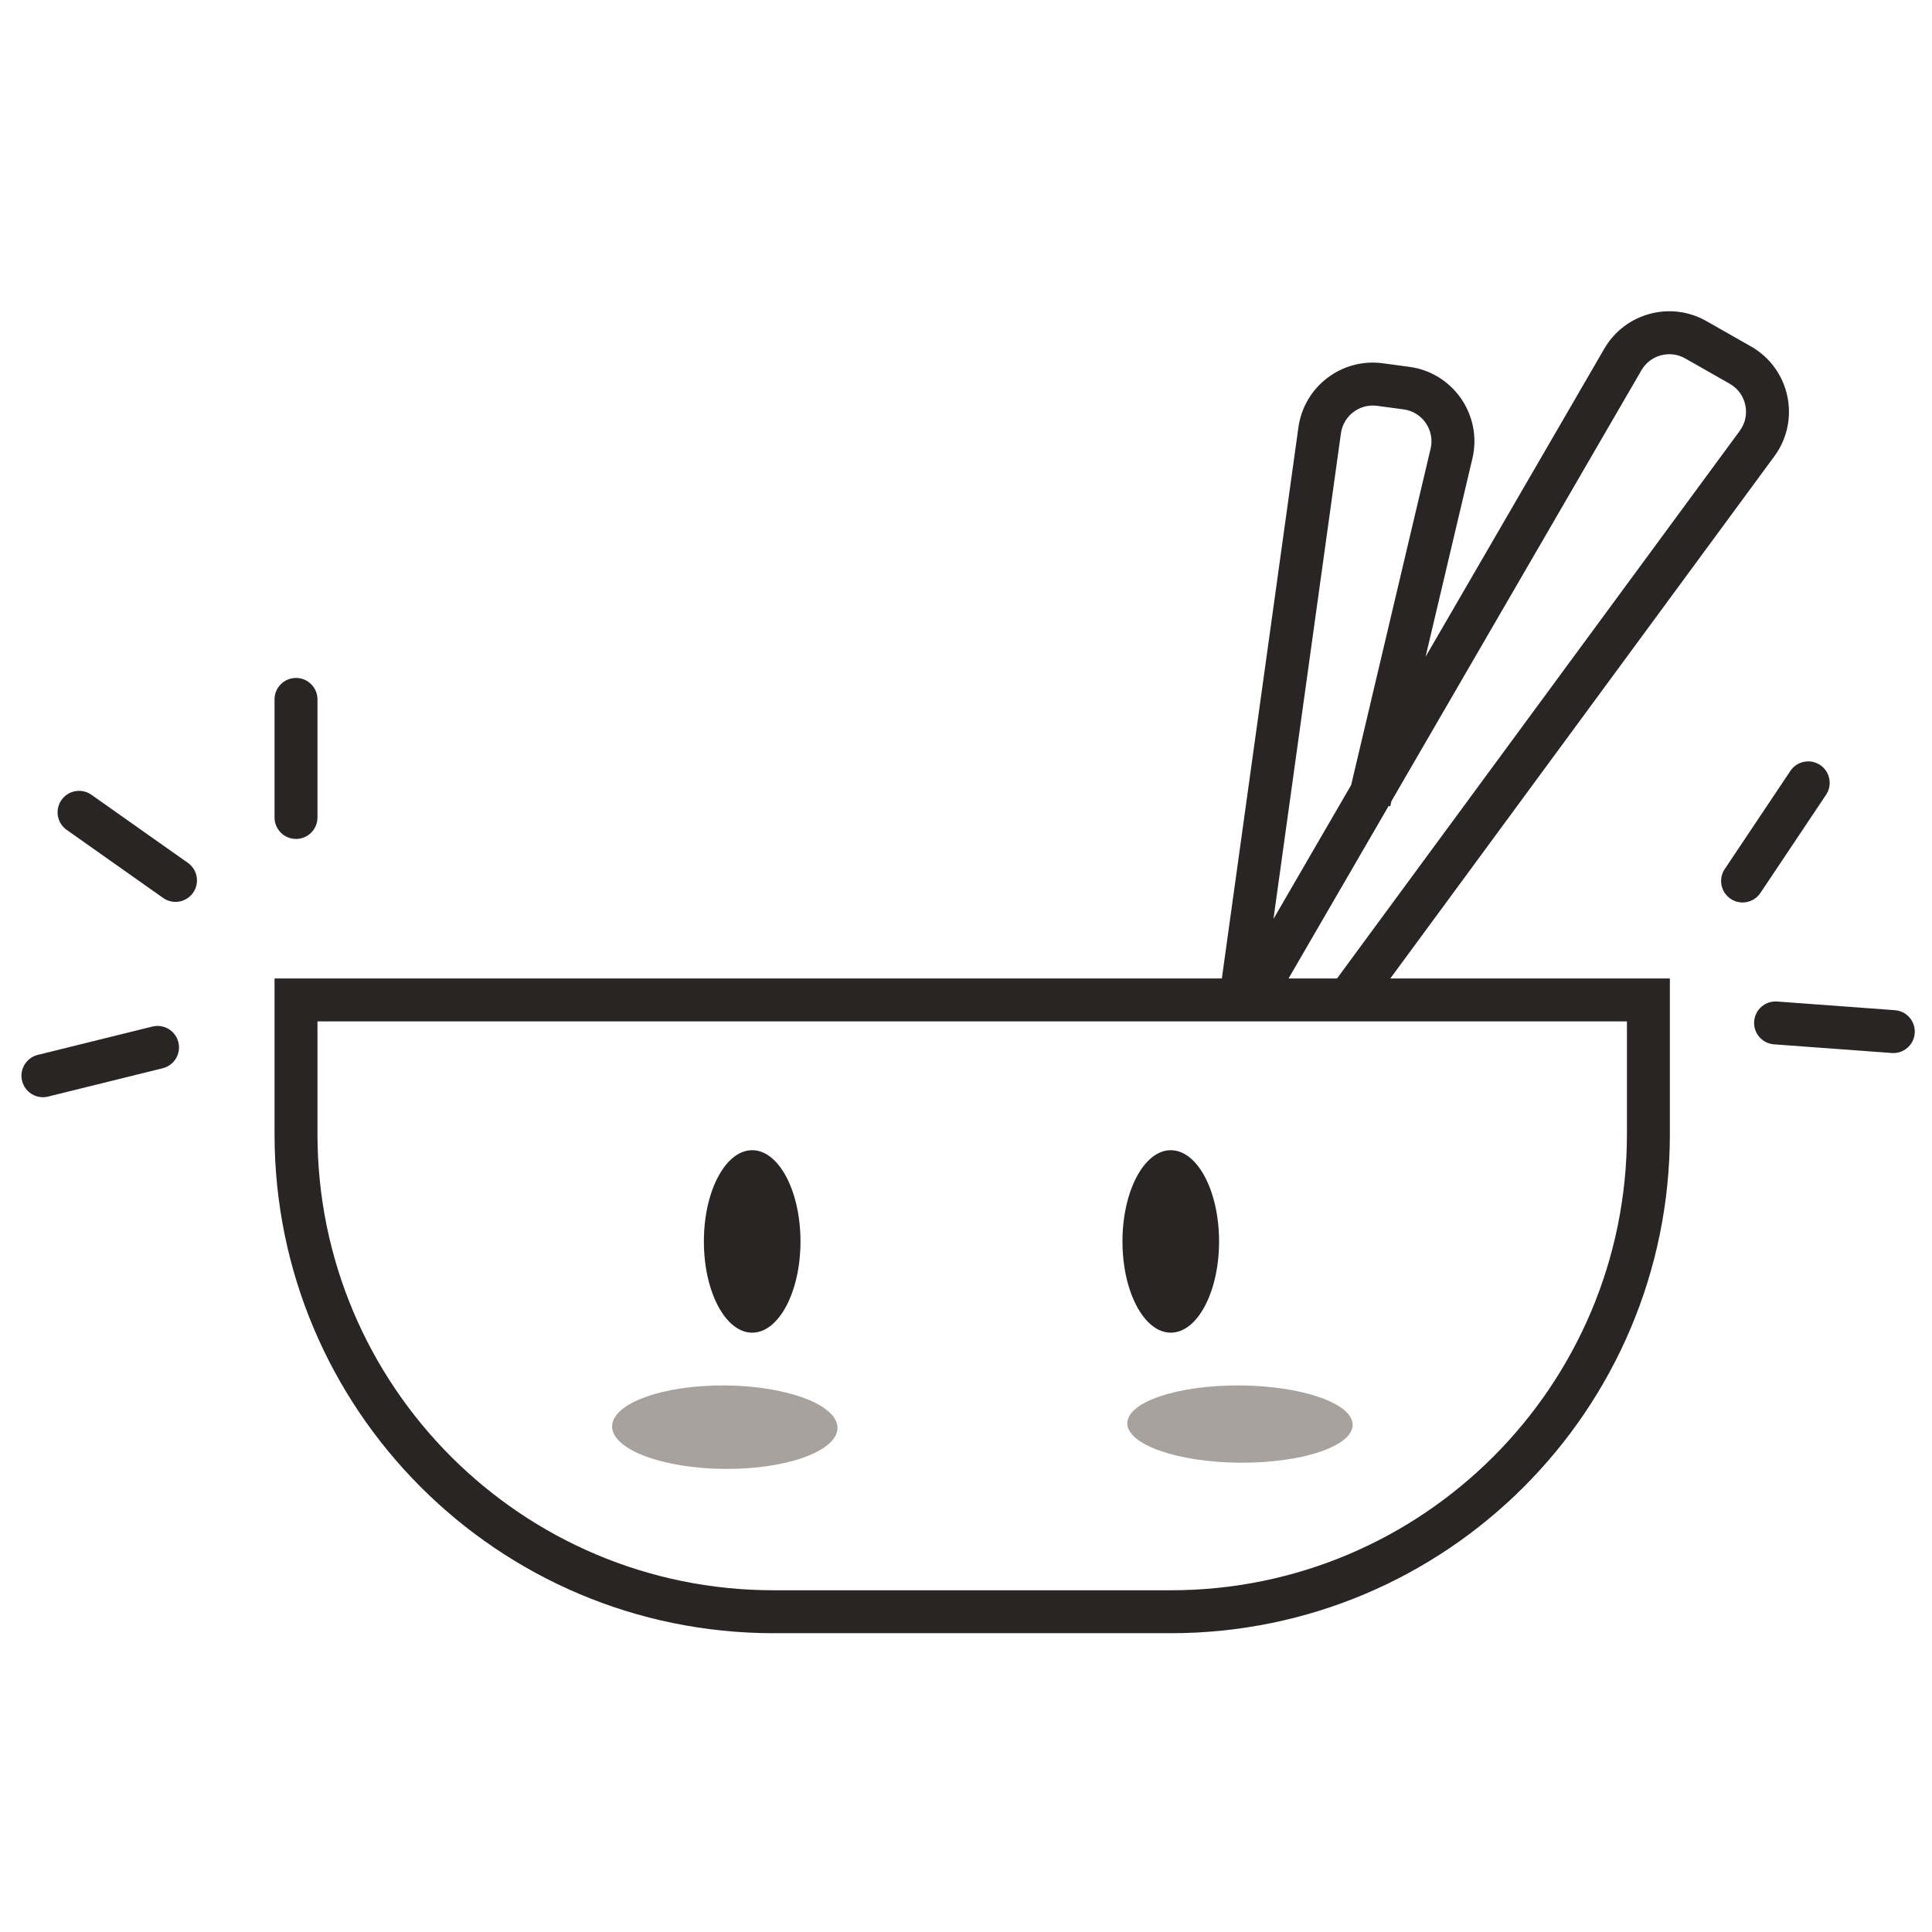
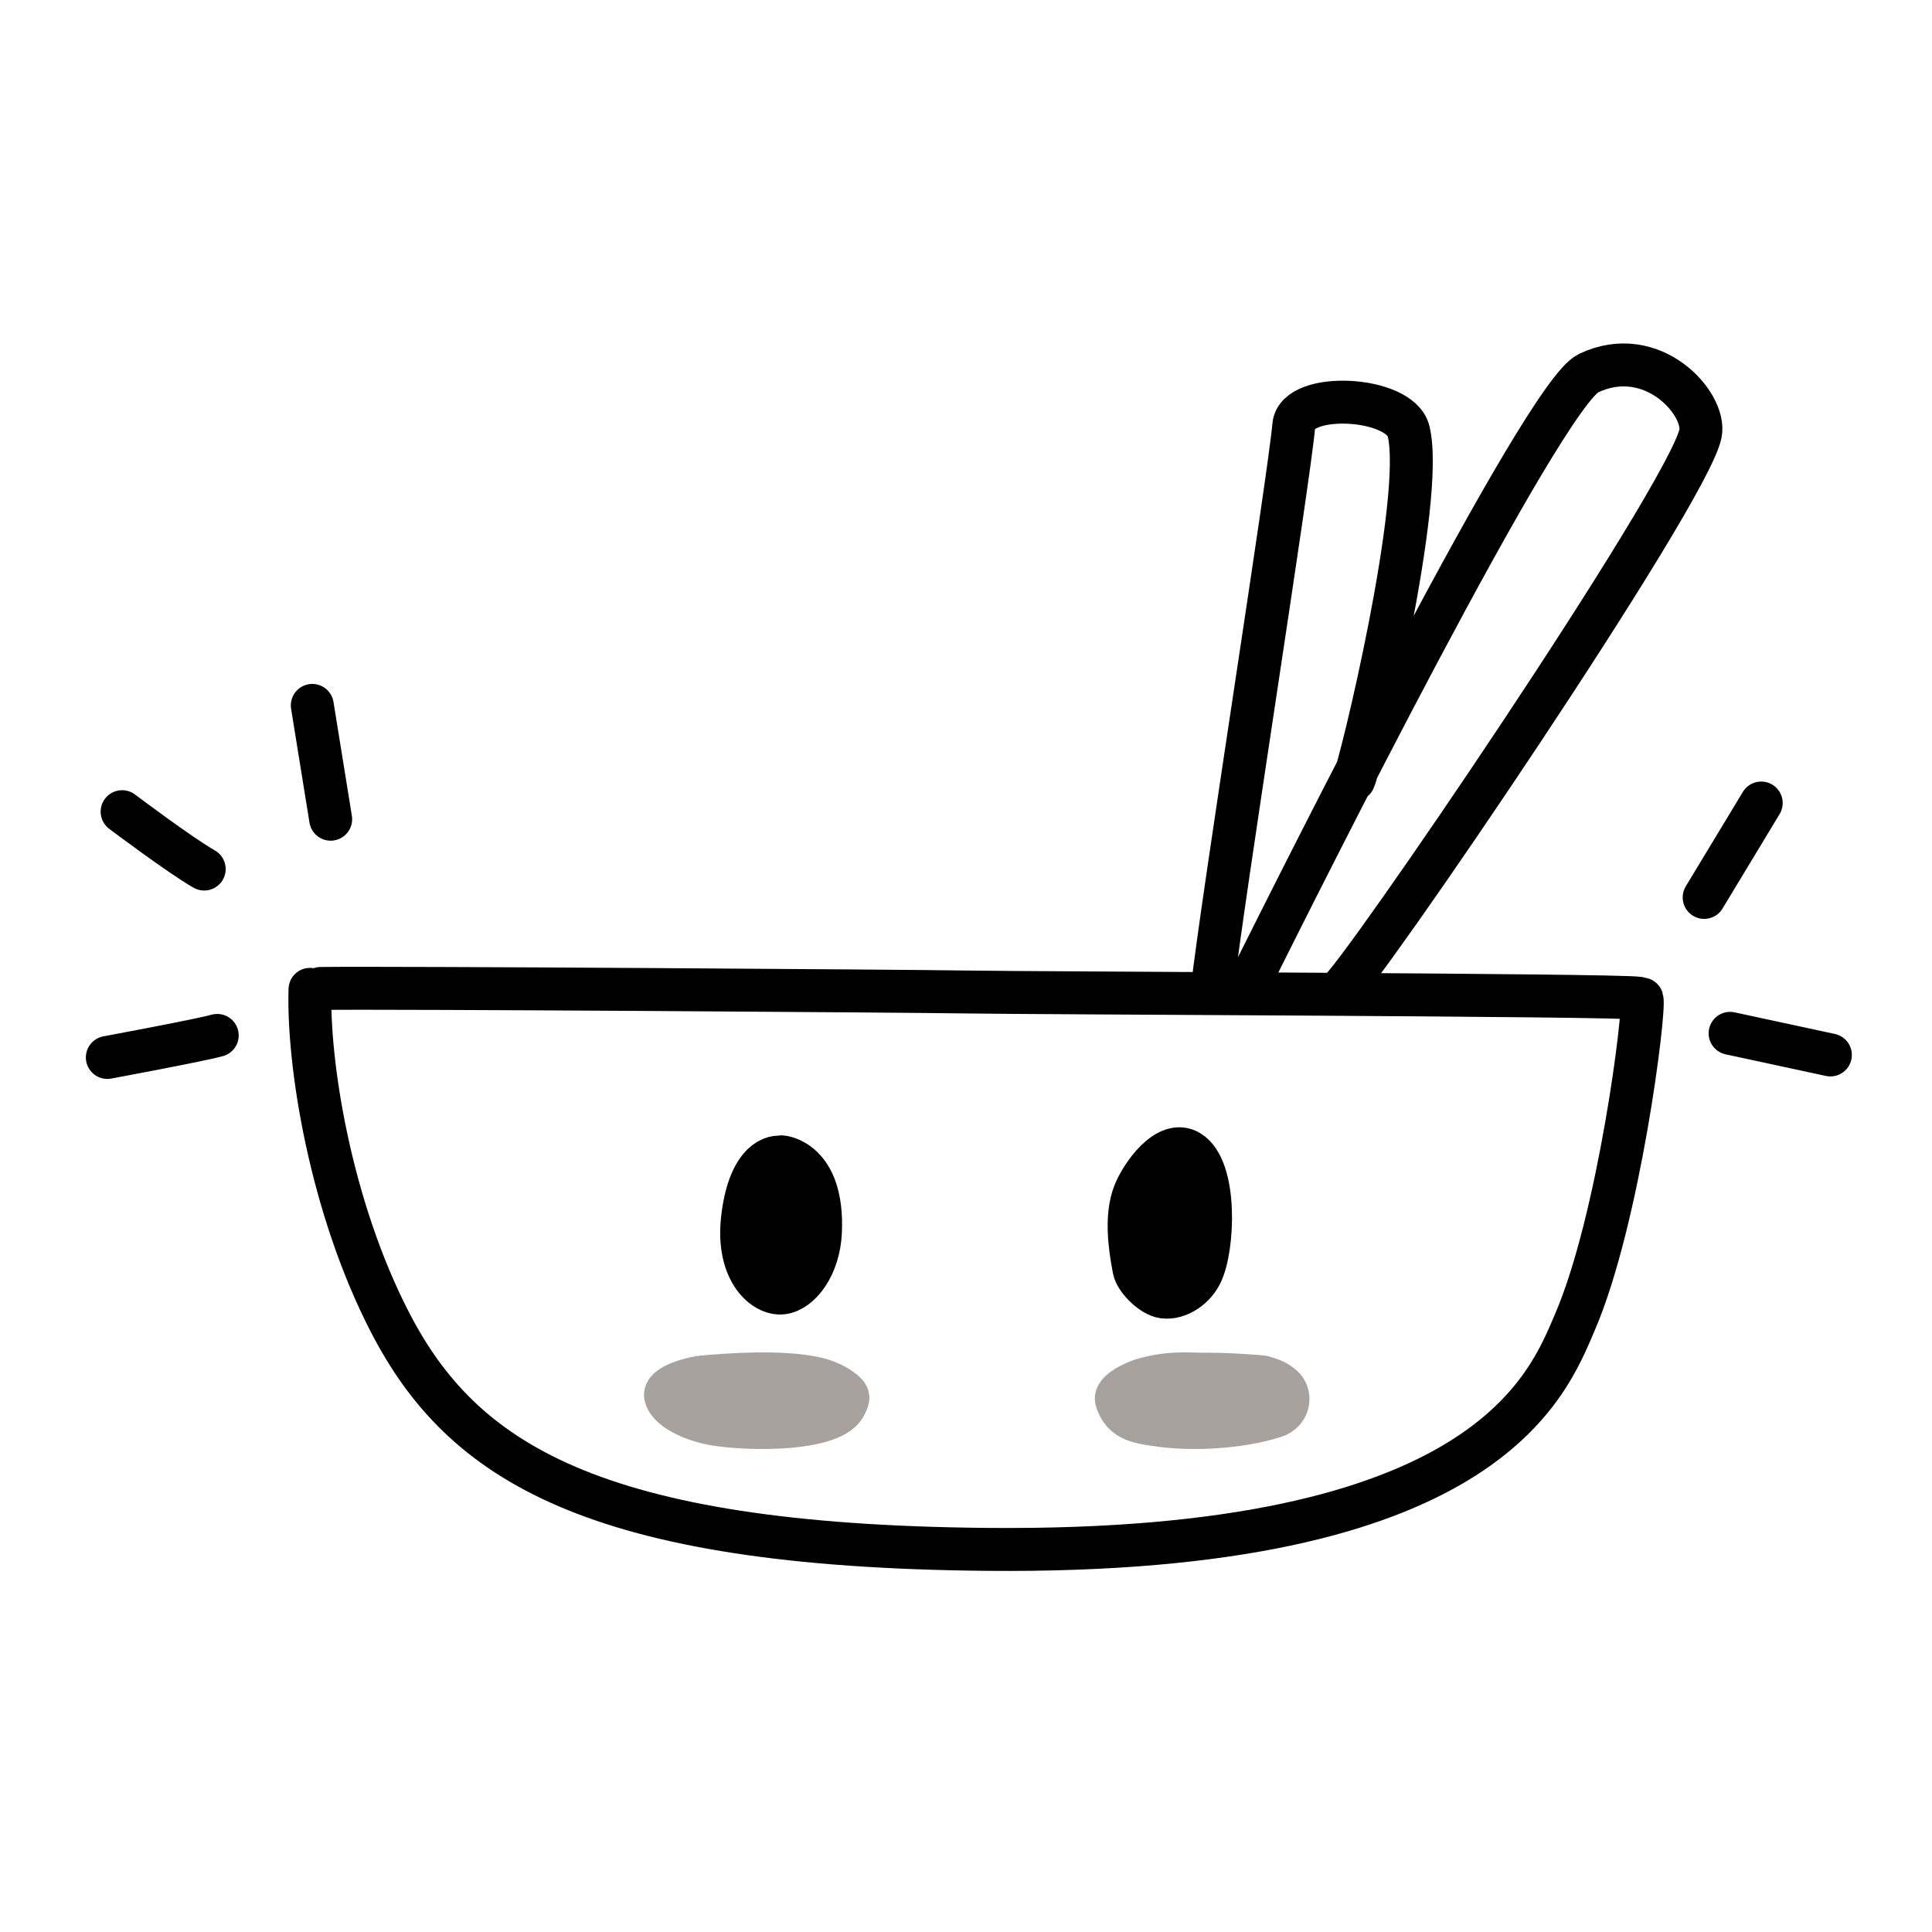
- <svg xmlns="http://www.w3.org/2000/svg" viewBox="0 0 180 180" fill="none">
-   <path d="M153.578 93.162H155.578V91.162H153.578V93.162ZM27.578 93.162V91.162H25.578V93.162H27.578ZM157.995 31.655L157.006 33.394L157.006 33.394L157.995 31.655ZM162.145 34.015L163.134 32.277L163.134 32.277L162.145 34.015ZM163.71 41.312L165.321 42.497L165.325 42.492L163.71 41.312ZM125.578 93.162V95.162H126.59L127.19 94.347L125.578 93.162ZM116.578 93.162L114.849 92.159L113.106 95.162H116.578V93.162ZM151.193 33.501L152.923 34.505L152.925 34.501L151.193 33.501ZM128.568 35.828L128.834 33.845L128.834 33.845L128.568 35.828ZM131.032 36.158L130.766 38.14L130.766 38.14L131.032 36.158ZM122.948 40.114L124.929 40.389L124.93 40.381L122.948 40.114ZM135.233 42.263L137.179 42.723L137.179 42.723L135.233 42.263ZM109.078 148.162H72.079V152.162H109.078V148.162ZM151.578 93.162V105.662H155.578V93.162H151.578ZM29.578 105.662V93.162H25.578V105.662H29.578ZM72.079 148.162C48.606 148.162 29.578 129.134 29.578 105.662H25.578C25.578 131.343 46.397 152.162 72.079 152.162V148.162ZM109.078 152.162C134.76 152.162 155.578 131.343 155.578 105.662H151.578C151.578 129.134 132.551 148.162 109.078 148.162V152.162ZM157.006 33.394L161.156 35.754L163.134 32.277L158.984 29.916L157.006 33.394ZM162.099 40.127L123.967 91.977L127.19 94.347L165.321 42.497L162.099 40.127ZM118.308 94.166L152.923 34.505L149.463 32.497L114.849 92.159L118.308 94.166ZM125.578 91.162H116.578V95.162H125.578V91.162ZM161.156 35.754C162.714 36.64 163.153 38.685 162.095 40.132L165.325 42.492C167.792 39.117 166.769 34.344 163.134 32.277L161.156 35.754ZM158.984 29.916C155.639 28.014 151.385 29.168 149.461 32.501L152.925 34.501C153.75 33.073 155.573 32.578 157.006 33.394L158.984 29.916ZM128.302 37.81L130.766 38.14L131.298 34.176L128.834 33.845L128.302 37.81ZM117.559 93.437L124.929 40.389L120.967 39.838L113.597 92.887L117.559 93.437ZM133.286 41.803L125.632 74.203L129.525 75.123L137.179 42.723L133.286 41.803ZM130.766 38.14C132.523 38.376 133.694 40.077 133.286 41.803L137.179 42.723C138.131 38.696 135.399 34.726 131.298 34.176L130.766 38.14ZM128.834 33.845C125.005 33.331 121.484 36.017 120.966 39.846L124.93 40.381C125.152 38.74 126.661 37.59 128.302 37.81L128.834 33.845ZM153.578 91.162H27.578V95.162H153.578V91.162Z" fill="#292524" />
-   <path d="M67.5 136.855C61.701 136.811 57.013 135.036 57.029 132.888C57.045 130.741 61.759 129.035 67.558 129.078C73.357 129.122 78.044 130.898 78.028 133.045C78.012 135.192 73.299 136.898 67.5 136.855Z" fill="#A8A29E" />
-   <path d="M115.5 136.277C109.701 136.234 105.012 134.587 105.027 132.599C105.042 130.611 109.755 129.035 115.553 129.078C121.352 129.122 126.041 130.768 126.026 132.756C126.011 134.744 121.299 136.32 115.5 136.277Z" fill="#A8A29E" />
-   <path d="M29.578 65.162C29.578 64.058 28.683 63.162 27.578 63.162C26.474 63.162 25.578 64.058 25.578 65.162H29.578ZM25.578 76.162C25.578 77.267 26.474 78.162 27.578 78.162C28.683 78.162 29.578 77.267 29.578 76.162H25.578ZM176.249 98.106C177.351 98.188 178.31 97.361 178.391 96.259C178.472 95.157 177.645 94.198 176.543 94.117L176.249 98.106ZM165.573 93.309C164.471 93.228 163.513 94.055 163.431 95.157C163.35 96.258 164.178 97.217 165.279 97.298L165.573 93.309ZM170.13 74.048C170.744 73.13 170.498 71.888 169.58 71.274C168.661 70.66 167.419 70.906 166.805 71.825L170.13 74.048ZM160.69 80.968C160.076 81.886 160.323 83.129 161.241 83.743C162.159 84.357 163.401 84.11 164.015 83.192L160.69 80.968ZM8.519 74.048C7.617 73.411 6.369 73.626 5.732 74.528C5.095 75.431 5.31 76.678 6.212 77.316L8.519 74.048ZM15.199 83.66C16.101 84.297 17.349 84.082 17.986 83.179C18.623 82.277 18.408 81.029 17.506 80.392L15.199 83.66ZM15.159 99.525C16.231 99.26 16.885 98.176 16.62 97.104C16.355 96.031 15.271 95.377 14.198 95.642L15.159 99.525ZM3.52 98.282C2.448 98.547 1.793 99.632 2.058 100.704C2.324 101.776 3.408 102.431 4.48 102.165L3.52 98.282ZM25.578 65.162V76.162H29.578V65.162H25.578ZM176.543 94.117L165.573 93.309L165.279 97.298L176.249 98.106L176.543 94.117ZM166.805 71.825L160.69 80.968L164.015 83.192L170.13 74.048L166.805 71.825ZM6.212 77.316L15.199 83.66L17.506 80.392L8.519 74.048L6.212 77.316ZM14.198 95.642L3.52 98.282L4.48 102.165L15.159 99.525L14.198 95.642Z" fill="#292524" />
-   <path d="M74.579 115.662C74.579 120.357 72.564 124.162 70.079 124.162C67.593 124.162 65.579 120.357 65.579 115.662C65.579 110.968 67.593 107.162 70.079 107.162C72.564 107.162 74.579 110.968 74.579 115.662Z" fill="#292524" />
-   <path d="M113.578 115.662C113.578 120.357 111.564 124.162 109.078 124.162C106.593 124.162 104.578 120.357 104.578 115.662C104.578 110.968 106.593 107.162 109.078 107.162C111.564 107.162 113.578 110.968 113.578 115.662Z" fill="#292524" />
+ <svg xmlns="http://www.w3.org/2000/svg" fill="none" viewBox="0 0 180 180">
+   <path stroke="#000" stroke-linecap="round" stroke-linejoin="round" stroke-miterlimit="10" stroke-width="4" d="M29.875 92.092c6.473-.091 54.782.242 59.935.327 6.881.113 60.534.252 62.854.581m-123.782-.825c-.209 6.875 1.878 20.233 7.464 31.04 6.674 12.913 18.778 20.802 55.624 21.137 46.584.423 52.238-15.307 54.758-21.161 4.123-9.578 6.563-29.078 6.253-30.117m-36.304-2.098c4.101-8.201 27.06-54.184 31.314-56.205 5.96-2.832 10.994 2.844 10.438 5.621-1.142 5.71-32.142 51.2-33.723 51.99m-11.778-.115c1.002-8.786 7.146-47.442 7.613-52.637.288-3.195 9.881-2.708 10.689.527 1.574 6.292-4.484 31.275-5.093 32.494m-97.041-6.931 1.712 10.604m-19.431-.702s5.453 4.105 7.649 5.346M10 98.52s8.558-1.585 10.24-2.052M164.089 74.815l-5.316 8.796m2.416 12.662 9.343 2.014" />
+   <path fill="#000" stroke="#000" stroke-linecap="round" stroke-linejoin="round" stroke-miterlimit="10" stroke-width="4" d="M72.778 107.819c-1.011-.154-3.033.753-3.601 5.706-.568 4.953 2.058 7.135 3.718 6.933 1.644-.201 3.402-2.502 3.543-5.684.297-6.727-3.617-6.995-3.617-6.995s1.124.217-.043.04ZM110.797 107.291c-2.054-1.251-4.475 2.225-5.13 3.942-.753 1.97-.479 4.648-.009 7.037.178.904 1.528 2.262 2.522 2.521 1.255.327 2.963-.573 3.727-2.128 1.178-2.4 1.488-9.79-1.11-11.372Z" />
+   <path fill="#A8A29E" stroke="#A8A29E" stroke-linecap="round" stroke-linejoin="round" stroke-miterlimit="10" stroke-width="4" d="M78.343 129.442c-.908-.644-1.874-.976-3.186-1.178-2.979-.458-6.779-.232-9.674.02-.819.071-3.764.782-3.461 1.828.413 1.427 3.095 2.316 4.429 2.55 3.283.575 11.293.674 12.339-1.823.238-.568.461-.753-.447-1.397ZM112.607 128.032c-2.08.014-3.431-.239-6.063.482-.71.195-2.786 1.1-2.521 1.943.611 1.948 2.197 2.08 4.142 2.348 2.941.406 7.348.201 10.574-.833 1.383-.443 1.539-1.913.901-2.633-.638-.72-1.594-.918-1.97-1.047-.067-.023-2.981-.272-5.063-.26Z" />
</svg>
